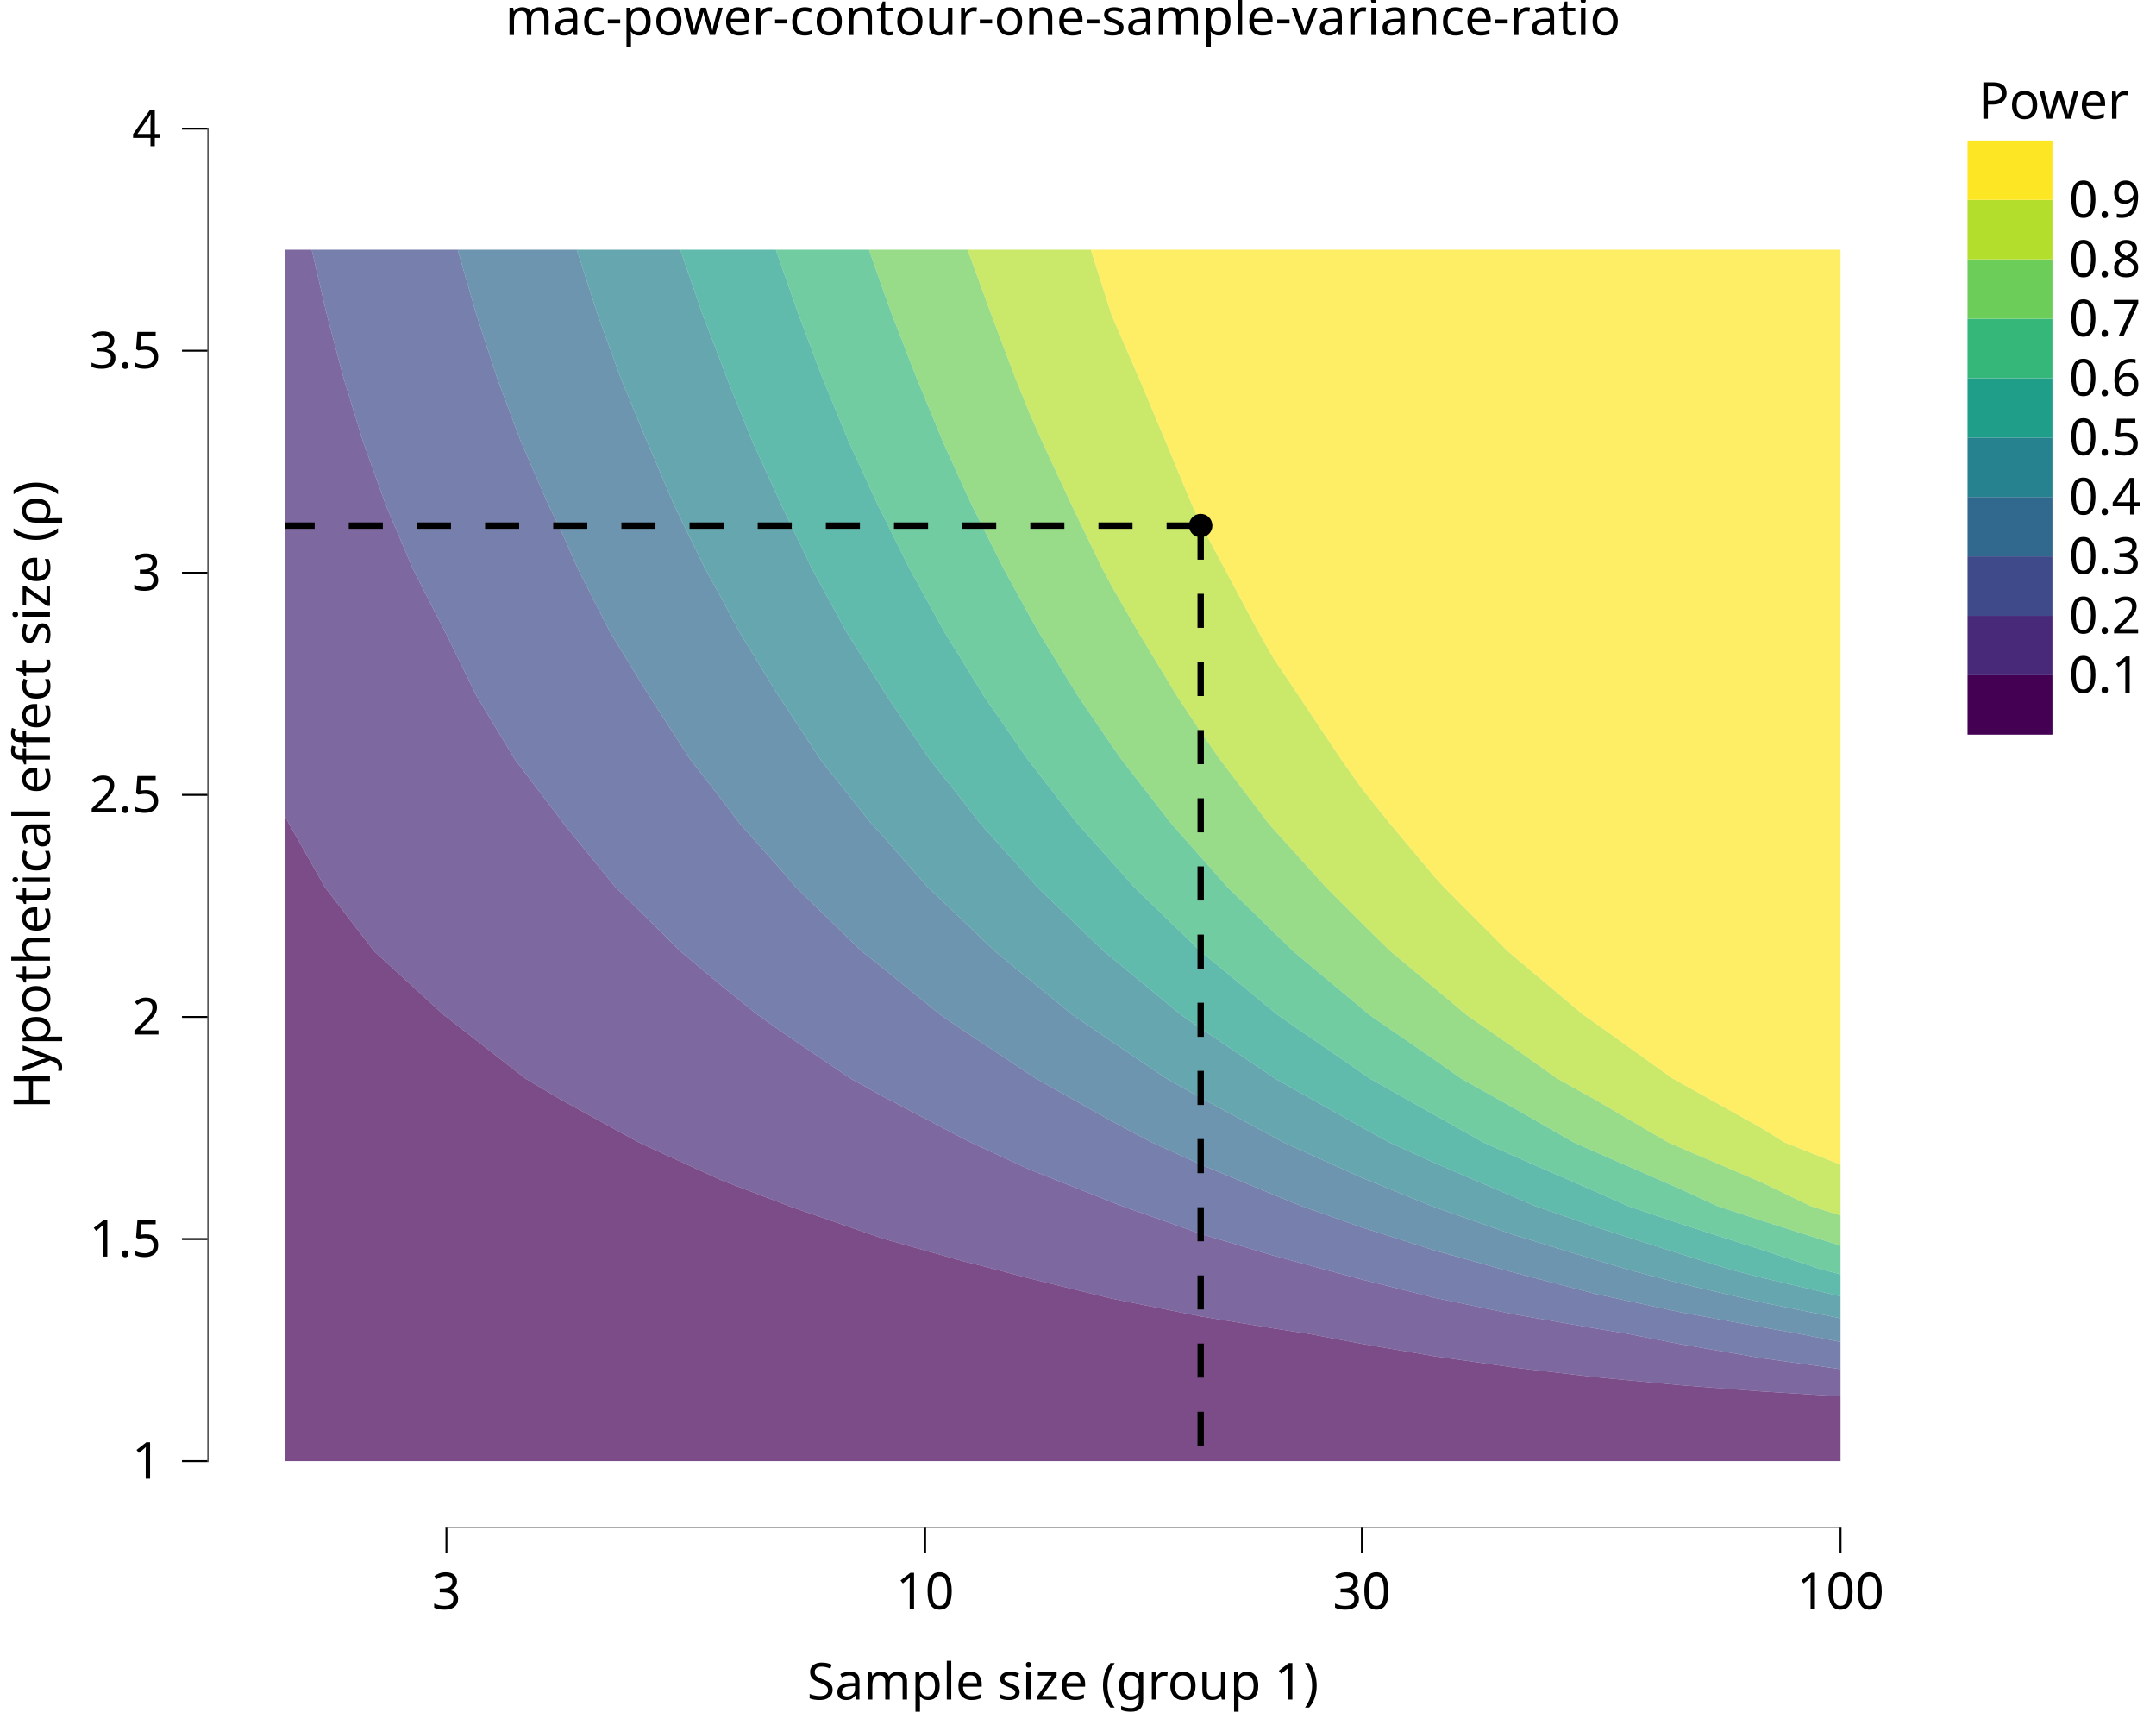
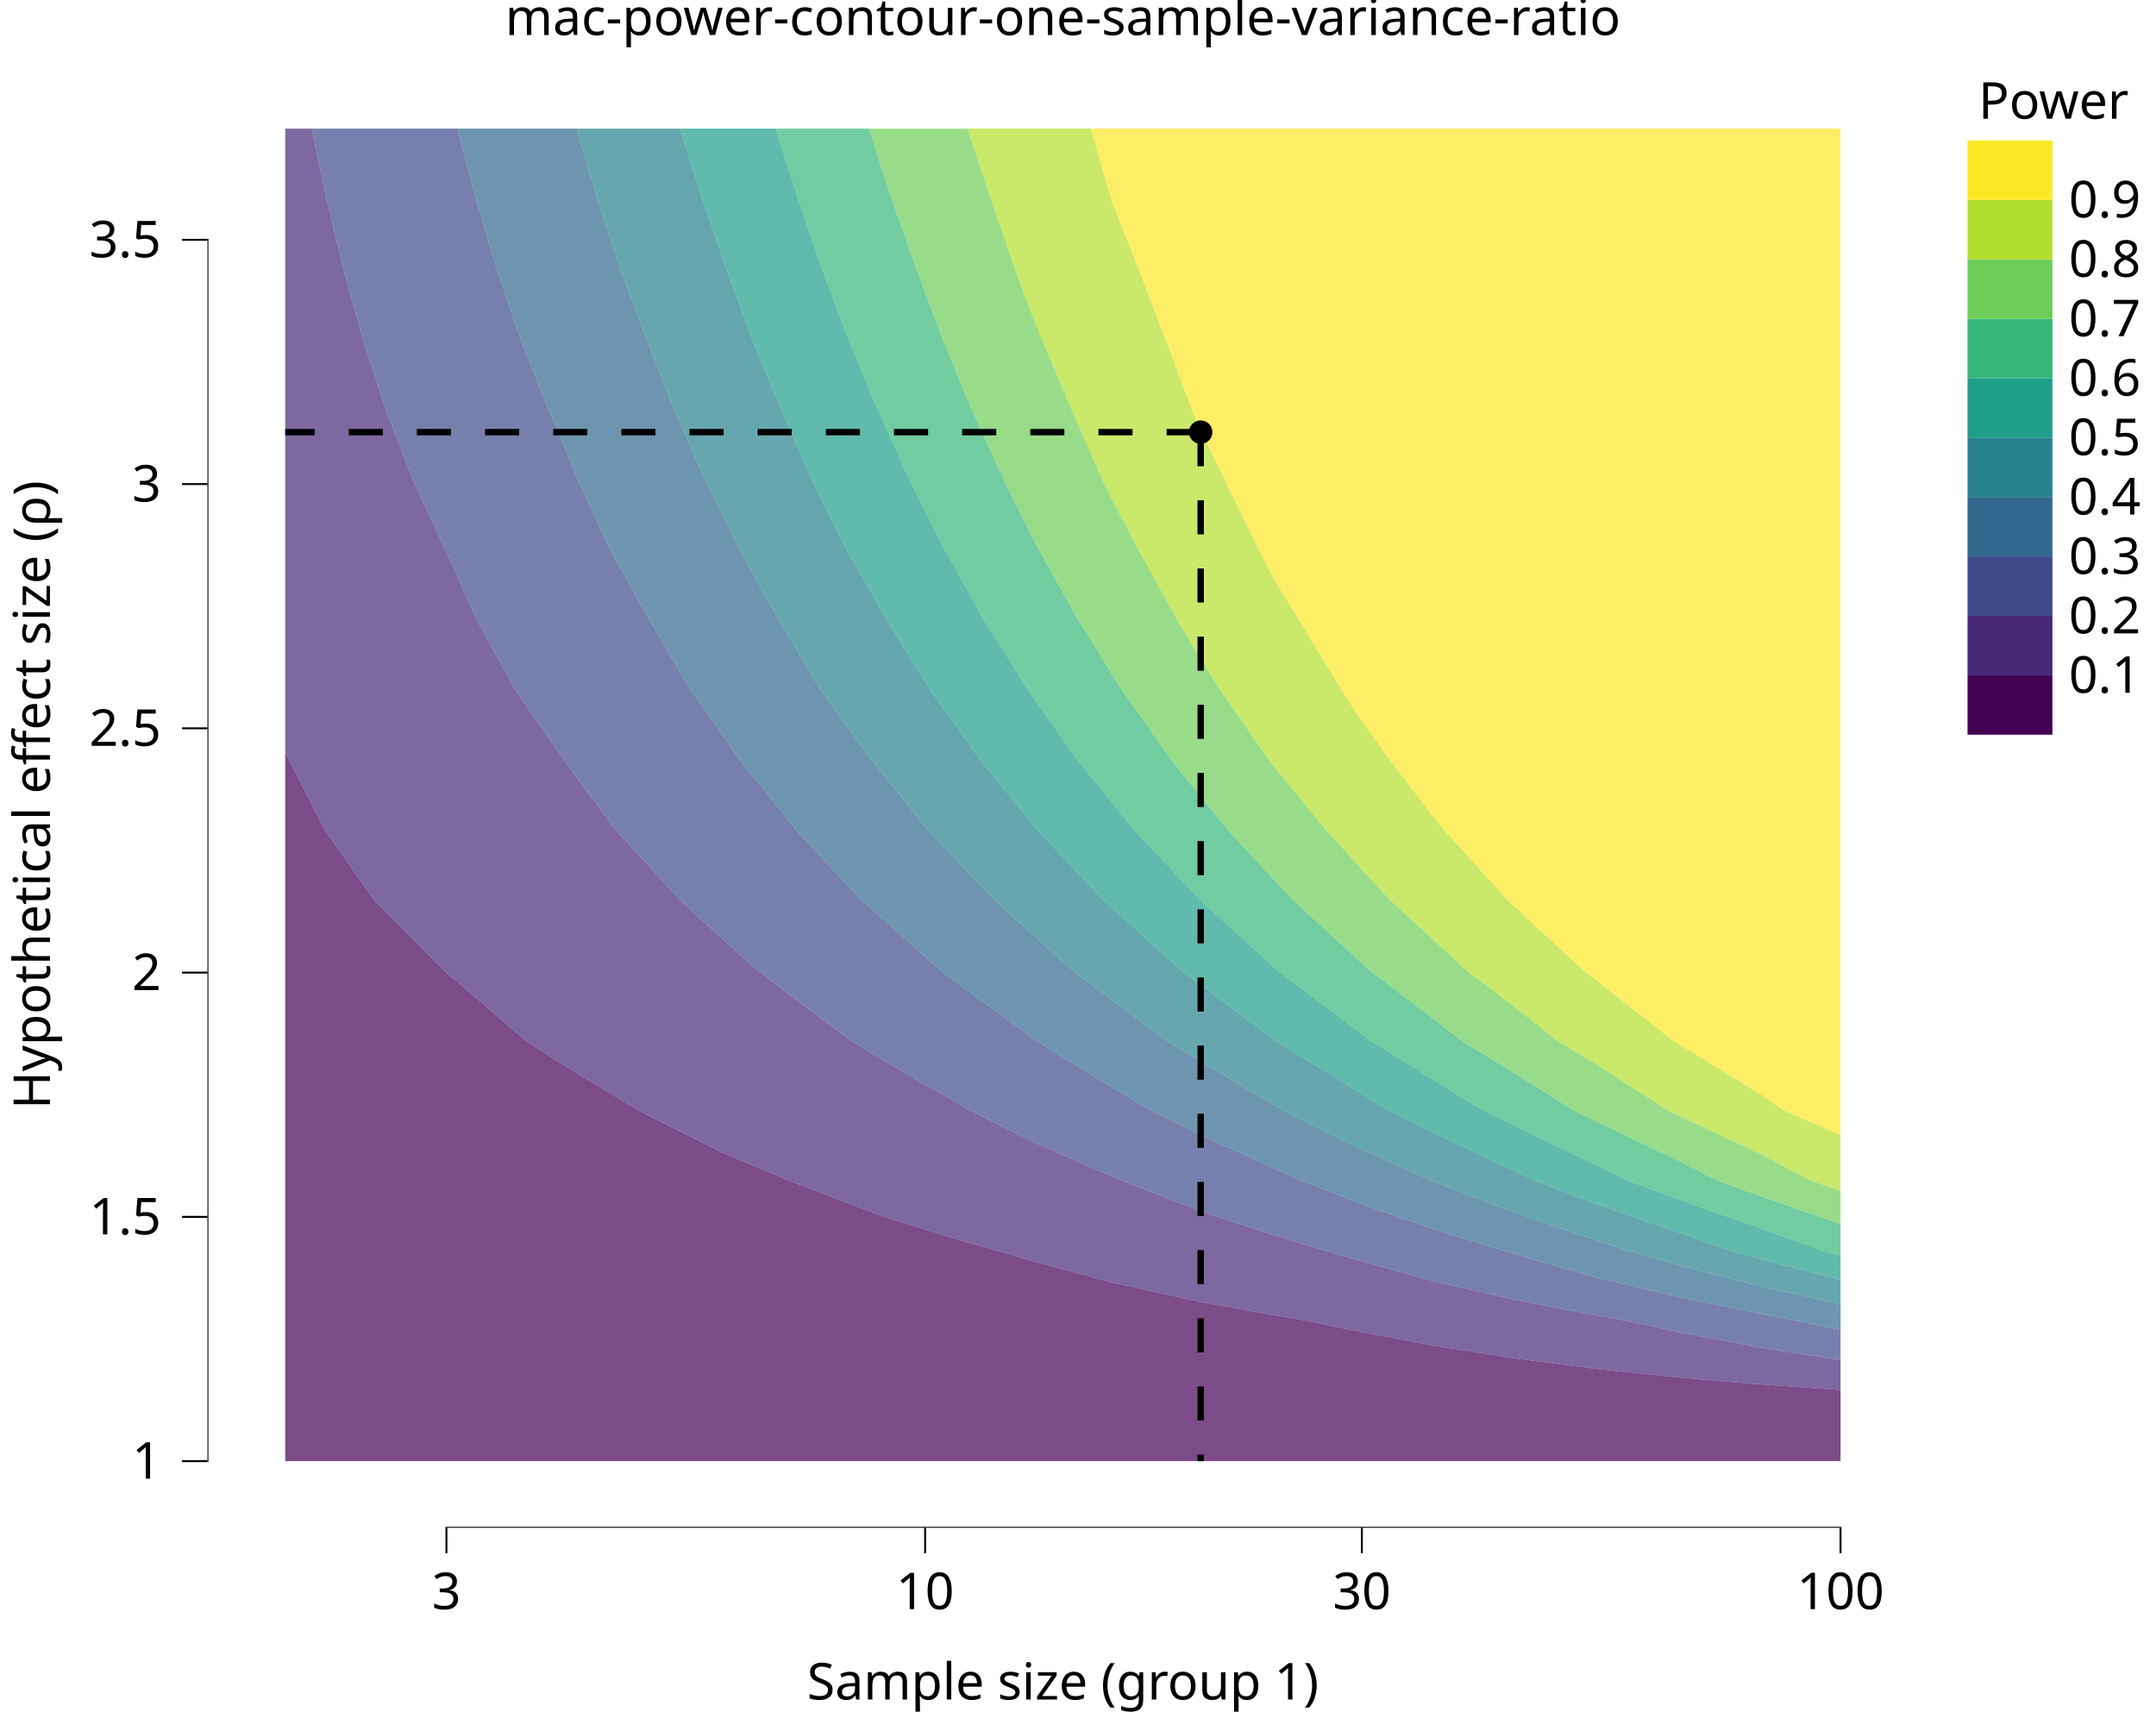
<svg xmlns="http://www.w3.org/2000/svg" class="svglite" data-engine-version="2.0" width="720.00pt" height="576.00pt" viewBox="0 0 720.00 576.00">
  <defs>
    <style type="text/css">
    .svglite line, .svglite polyline, .svglite polygon, .svglite path, .svglite rect, .svglite circle {
      fill: none;
      stroke: #000000;
      stroke-linecap: round;
      stroke-linejoin: round;
      stroke-miterlimit: 10.00;
    }
  </style>
  </defs>
  <rect width="100%" height="100%" style="stroke: none; fill: #FFFFFF;" />
  <defs>
    <clipPath id="cpMC4wMHw3MjAuMDB8MC4wMHw1NzYuMDA=">
      <rect x="0.00" y="0.00" width="720.00" height="576.00" />
    </clipPath>
  </defs>
  <g clip-path="url(#cpMC4wMHw3MjAuMDB8MC4wMHw1NzYuMDA=)">
    <rect x="-0" y="0.00" width="720.00" height="576.00" style="stroke-width: 10.67; stroke: none;" />
  </g>
  <defs>
    <clipPath id="cpNjkuMjh8NjQwLjYyfDIwLjcxfDUxMC4xNA==">
      <rect x="69.28" y="20.71" width="571.34" height="489.43" />
    </clipPath>
  </defs>
  <g clip-path="url(#cpNjkuMjh8NjQwLjYyfDIwLjcxfDUxMC4xNA==)">
    <rect x="69.28" y="20.71" width="571.34" height="489.43" style="stroke-width: 10.67; stroke: none;" />
-     <path d="M 95.25 272.48 L 95.25 274.98 L 95.25 296.28 L 95.25 317.57 L 95.25 338.86 L 95.25 360.15 L 95.25 381.44 L 95.25 402.73 L 95.25 424.02 L 95.25 445.31 L 95.25 466.60 L 95.25 487.89 L 149.09 487.89 L 187.28 487.89 L 216.91 487.89 L 241.12 487.89 L 261.58 487.89 L 294.95 487.89 L 321.59 487.89 L 343.77 487.89 L 371.34 487.89 L 400.97 487.89 L 425.17 487.89 L 454.80 487.89 L 479.01 487.89 L 505.65 487.89 L 532.84 487.89 L 561.48 487.89 L 588.30 487.89 L 614.65 487.89 L 614.65 466.60 L 614.65 466.27 L 588.30 464.62 L 561.48 462.57 L 532.84 459.86 L 505.65 456.67 L 479.01 452.87 L 454.80 448.73 L 436.58 445.31 L 425.17 443.55 L 400.97 439.57 L 371.34 433.65 L 343.77 426.89 L 333.03 424.02 L 321.59 421.12 L 294.95 413.63 L 263.44 402.73 L 261.58 402.00 L 241.12 394.20 L 216.91 383.15 L 213.25 381.44 L 187.28 367.17 L 175.45 360.15 L 149.09 339.59 L 148.13 338.86 L 124.90 317.57 L 108.51 296.28 L 96.45 274.98 Z" style="fill-rule: evenodd; fill: #440154; fill-opacity: 0.70; stroke-width: 1.07; stroke: none; stroke-linecap: butt;" />
-     <path d="M 104.10 83.37 L 95.25 83.37 L 95.25 104.66 L 95.25 125.95 L 95.25 147.24 L 95.25 168.53 L 95.25 189.82 L 95.25 211.11 L 95.25 232.40 L 95.25 253.69 L 95.25 272.48 L 96.45 274.98 L 108.51 296.28 L 124.90 317.57 L 148.13 338.86 L 149.09 339.59 L 175.45 360.15 L 187.28 367.17 L 213.25 381.44 L 216.91 383.15 L 241.12 394.20 L 261.58 402.00 L 263.44 402.73 L 294.95 413.63 L 321.59 421.12 L 333.03 424.02 L 343.77 426.89 L 371.34 433.65 L 400.97 439.57 L 425.17 443.55 L 436.58 445.31 L 454.80 448.73 L 479.01 452.87 L 505.65 456.67 L 532.84 459.86 L 561.48 462.57 L 588.30 464.62 L 614.65 466.27 L 614.65 457.18 L 588.30 453.51 L 561.48 448.90 L 543.19 445.31 L 532.84 443.60 L 505.65 438.88 L 479.01 433.33 L 454.80 427.25 L 442.73 424.02 L 425.17 419.25 L 400.97 412.00 L 374.71 402.73 L 371.34 401.41 L 343.77 390.51 L 324.12 381.44 L 321.59 380.15 L 294.95 366.17 L 284.06 360.15 L 261.58 344.90 L 253.02 338.86 L 241.12 329.27 L 227.12 317.57 L 216.91 307.40 L 205.57 296.28 L 188.18 274.98 L 187.28 273.70 L 172.02 253.69 L 159.15 232.40 L 149.09 211.82 L 148.68 211.11 L 137.82 189.82 L 128.79 168.53 L 121.17 147.24 L 114.66 125.95 L 109.03 104.66 Z" style="fill-rule: evenodd; fill: #482878; fill-opacity: 0.70; stroke-width: 1.07; stroke: none; stroke-linecap: butt;" />
-     <path d="M 152.85 83.37 L 149.09 83.37 L 104.10 83.37 L 109.03 104.66 L 114.66 125.95 L 121.17 147.24 L 128.79 168.53 L 137.82 189.82 L 148.68 211.11 L 149.09 211.82 L 159.15 232.40 L 172.02 253.69 L 187.28 273.70 L 188.18 274.98 L 205.57 296.28 L 216.91 307.40 L 227.12 317.57 L 241.12 329.27 L 253.02 338.86 L 261.58 344.90 L 284.06 360.15 L 294.95 366.17 L 321.59 380.15 L 324.12 381.44 L 343.77 390.51 L 371.34 401.41 L 374.71 402.73 L 400.97 412.00 L 425.17 419.25 L 442.73 424.02 L 454.80 427.25 L 479.01 433.33 L 505.65 438.88 L 532.84 443.60 L 543.19 445.31 L 561.48 448.90 L 588.30 453.51 L 614.65 457.18 L 614.65 448.09 L 600.46 445.31 L 588.30 443.15 L 561.48 438.23 L 532.84 432.06 L 505.65 424.94 L 502.25 424.02 L 479.01 417.51 L 454.80 409.85 L 434.67 402.73 L 425.17 398.89 L 400.97 388.82 L 384.59 381.44 L 371.34 374.41 L 345.97 360.15 L 343.77 358.68 L 321.59 344.01 L 314.04 338.86 L 294.95 323.34 L 287.70 317.57 L 265.80 296.28 L 261.58 291.34 L 247.05 274.98 L 241.12 267.18 L 230.60 253.69 L 216.91 232.57 L 216.80 232.40 L 203.75 211.11 L 192.93 189.82 L 187.28 177.01 L 183.12 168.53 L 173.87 147.24 L 165.91 125.95 L 158.97 104.66 Z" style="fill-rule: evenodd; fill: #3E4A89; fill-opacity: 0.70; stroke-width: 1.07; stroke: none; stroke-linecap: butt;" />
-     <path d="M 152.85 83.37 L 158.97 104.66 L 165.91 125.95 L 173.87 147.24 L 183.12 168.53 L 187.28 177.01 L 192.93 189.82 L 203.75 211.11 L 216.80 232.40 L 216.91 232.57 L 230.60 253.69 L 241.12 267.18 L 247.05 274.98 L 261.58 291.34 L 265.80 296.28 L 287.70 317.57 L 294.95 323.34 L 314.04 338.86 L 321.59 344.01 L 343.77 358.68 L 345.97 360.15 L 371.34 374.41 L 384.59 381.44 L 400.97 388.82 L 425.17 398.89 L 434.67 402.73 L 454.80 409.85 L 479.01 417.51 L 502.25 424.02 L 505.65 424.94 L 532.84 432.06 L 561.48 438.23 L 588.30 443.15 L 600.46 445.31 L 614.65 448.09 L 614.65 445.31 L 614.65 440.20 L 588.30 434.88 L 561.48 428.63 L 543.93 424.02 L 532.84 420.69 L 505.65 412.39 L 479.01 403.05 L 478.12 402.73 L 454.80 393.25 L 428.59 381.44 L 425.17 379.58 L 400.97 366.54 L 389.55 360.15 L 371.34 347.84 L 358.16 338.86 L 343.77 327.09 L 332.17 317.57 L 321.59 307.40 L 309.87 296.28 L 294.95 279.30 L 290.95 274.98 L 274.04 253.69 L 261.58 234.69 L 260.00 232.40 L 246.98 211.11 L 241.12 200.09 L 235.43 189.82 L 225.06 168.53 L 216.91 149.32 L 215.97 147.24 L 207.18 125.95 L 199.47 104.66 L 192.61 83.37 L 187.28 83.37 Z" style="fill-rule: evenodd; fill: #31688E; fill-opacity: 0.70; stroke-width: 1.07; stroke: none; stroke-linecap: butt;" />
-     <path d="M 234.52 104.66 L 227.19 83.37 L 216.91 83.37 L 192.61 83.37 L 199.47 104.66 L 207.18 125.95 L 215.97 147.24 L 216.91 149.32 L 225.06 168.53 L 235.43 189.82 L 241.12 200.09 L 246.98 211.11 L 260.00 232.40 L 261.58 234.69 L 274.04 253.69 L 290.95 274.98 L 294.95 279.30 L 309.87 296.28 L 321.59 307.40 L 332.17 317.57 L 343.77 327.09 L 358.16 338.86 L 371.34 347.84 L 389.55 360.15 L 400.97 366.54 L 425.17 379.58 L 428.59 381.44 L 454.80 393.25 L 478.12 402.73 L 479.01 403.05 L 505.65 412.39 L 532.84 420.69 L 543.93 424.02 L 561.48 428.63 L 588.30 434.88 L 614.65 440.20 L 614.65 432.85 L 588.30 426.61 L 578.22 424.02 L 561.48 418.79 L 532.84 409.70 L 512.74 402.73 L 505.65 399.68 L 479.01 388.28 L 463.92 381.44 L 454.80 376.43 L 425.81 360.15 L 425.17 359.71 L 400.97 343.34 L 394.39 338.86 L 371.34 319.84 L 368.54 317.57 L 346.47 296.28 L 343.77 293.22 L 327.36 274.98 L 321.59 267.54 L 310.58 253.69 L 296.14 232.40 L 294.95 230.43 L 282.72 211.11 L 271.12 189.82 L 261.58 169.94 L 260.88 168.53 L 251.20 147.24 L 242.61 125.95 L 241.12 121.92 Z" style="fill-rule: evenodd; fill: #26828E; fill-opacity: 0.70; stroke-width: 1.07; stroke: none; stroke-linecap: butt;" />
-     <path d="M 261.58 90.46 L 259.08 83.37 L 241.12 83.37 L 227.19 83.37 L 234.52 104.66 L 241.12 121.92 L 242.61 125.95 L 251.20 147.24 L 260.88 168.53 L 261.58 169.94 L 271.12 189.82 L 282.72 211.11 L 294.95 230.43 L 296.14 232.40 L 310.58 253.69 L 321.59 267.54 L 327.36 274.98 L 343.77 293.22 L 346.47 296.28 L 368.54 317.57 L 371.34 319.84 L 394.39 338.86 L 400.97 343.34 L 425.17 359.71 L 425.81 360.15 L 454.80 376.43 L 463.92 381.44 L 479.01 388.28 L 505.65 399.68 L 512.74 402.73 L 532.84 409.70 L 561.48 418.79 L 578.22 424.02 L 588.30 426.61 L 614.65 432.85 L 614.65 425.50 L 608.69 424.02 L 588.30 417.32 L 561.48 408.73 L 543.72 402.73 L 532.84 397.89 L 505.65 386.04 L 495.37 381.44 L 479.01 372.26 L 457.52 360.15 L 454.80 358.26 L 426.64 338.86 L 425.17 337.64 L 400.97 317.66 L 400.86 317.57 L 378.82 296.28 L 371.34 287.84 L 359.79 274.98 L 343.77 254.29 L 343.30 253.69 L 328.57 232.40 L 321.59 221.00 L 315.45 211.11 L 303.71 189.82 L 294.95 172.15 L 293.11 168.53 L 283.34 147.24 L 274.57 125.95 L 266.55 104.66 Z" style="fill-rule: evenodd; fill: #1F9E89; fill-opacity: 0.70; stroke-width: 1.07; stroke: none; stroke-linecap: butt;" />
-     <path d="M 294.95 96.93 L 290.21 83.37 L 261.58 83.37 L 259.08 83.37 L 261.58 90.46 L 266.55 104.66 L 274.57 125.95 L 283.34 147.24 L 293.11 168.53 L 294.95 172.15 L 303.71 189.82 L 315.45 211.11 L 321.59 221.00 L 328.57 232.40 L 343.30 253.69 L 343.77 254.29 L 359.79 274.98 L 371.34 287.84 L 378.82 296.28 L 400.86 317.57 L 400.97 317.66 L 425.17 337.64 L 426.64 338.86 L 454.80 358.26 L 457.52 360.15 L 479.01 372.26 L 495.37 381.44 L 505.65 386.04 L 532.84 397.89 L 543.72 402.73 L 561.48 408.73 L 588.30 417.32 L 608.69 424.02 L 614.65 425.50 L 614.65 424.02 L 614.65 415.94 L 588.30 407.56 L 573.51 402.73 L 561.48 397.16 L 532.84 384.66 L 525.54 381.44 L 505.65 370.03 L 488.00 360.15 L 479.01 353.82 L 457.31 338.86 L 454.80 336.75 L 431.83 317.57 L 425.17 311.10 L 410.00 296.28 L 400.97 286.11 L 391.13 274.98 L 374.60 253.69 L 371.34 249.03 L 359.99 232.40 L 346.89 211.11 L 343.77 205.56 L 335.13 189.82 L 324.47 168.53 L 321.59 162.31 L 314.79 147.24 L 305.99 125.95 L 297.75 104.66 Z" style="fill-rule: evenodd; fill: #35B779; fill-opacity: 0.70; stroke-width: 1.07; stroke: none; stroke-linecap: butt;" />
-     <path d="M 323.12 83.37 L 321.59 83.37 L 294.95 83.37 L 290.21 83.37 L 294.95 96.93 L 297.75 104.66 L 305.99 125.95 L 314.79 147.24 L 321.59 162.31 L 324.47 168.53 L 335.13 189.82 L 343.77 205.56 L 346.89 211.11 L 359.99 232.40 L 371.34 249.03 L 374.60 253.69 L 391.13 274.98 L 400.97 286.11 L 410.00 296.28 L 425.17 311.10 L 431.83 317.57 L 454.80 336.75 L 457.31 338.86 L 479.01 353.82 L 488.00 360.15 L 505.65 370.03 L 525.54 381.44 L 532.84 384.66 L 561.48 397.16 L 573.51 402.73 L 588.30 407.56 L 614.65 415.94 L 614.65 405.83 L 604.70 402.73 L 588.30 394.79 L 561.48 383.35 L 557.06 381.44 L 532.84 367.25 L 520.05 360.15 L 505.65 349.90 L 489.71 338.86 L 479.01 329.86 L 464.29 317.57 L 454.80 308.26 L 442.84 296.28 L 425.17 276.69 L 423.68 274.98 L 407.52 253.69 L 400.97 244.35 L 393.06 232.40 L 380.18 211.11 L 371.34 195.85 L 368.13 189.82 L 357.83 168.53 L 347.93 147.24 L 343.77 137.83 L 338.97 125.95 L 330.91 104.66 Z" style="fill-rule: evenodd; fill: #6DCD59; fill-opacity: 0.70; stroke-width: 1.07; stroke: none; stroke-linecap: butt;" />
-     <path d="M 323.12 83.37 L 330.91 104.66 L 338.97 125.95 L 343.77 137.83 L 347.93 147.24 L 357.83 168.53 L 368.13 189.82 L 371.34 195.85 L 380.18 211.11 L 393.06 232.40 L 400.97 244.35 L 407.52 253.69 L 423.68 274.98 L 425.17 276.69 L 442.84 296.28 L 454.80 308.26 L 464.29 317.57 L 479.01 329.86 L 489.71 338.86 L 505.65 349.90 L 520.05 360.15 L 532.84 367.25 L 557.06 381.44 L 561.48 383.35 L 588.30 394.79 L 604.70 402.73 L 614.65 405.83 L 614.65 402.73 L 614.65 388.89 L 595.89 381.44 L 588.30 376.69 L 561.48 361.73 L 558.60 360.15 L 532.84 341.70 L 528.75 338.86 L 505.65 319.42 L 503.46 317.57 L 482.27 296.28 L 479.01 292.71 L 464.13 274.98 L 454.80 263.31 L 447.95 253.69 L 433.74 232.40 L 425.17 219.62 L 420.32 211.11 L 408.92 189.82 L 400.97 175.01 L 398.05 168.53 L 389.19 147.24 L 380.23 125.95 L 371.34 105.51 L 371.04 104.66 L 364.27 83.37 L 343.77 83.37 Z" style="fill-rule: evenodd; fill: #B4DE2C; fill-opacity: 0.70; stroke-width: 1.07; stroke: none; stroke-linecap: butt;" />
-     <path d="M 614.65 83.37 L 588.30 83.37 L 561.48 83.37 L 532.84 83.37 L 505.65 83.37 L 479.01 83.37 L 454.80 83.37 L 425.17 83.37 L 400.97 83.37 L 371.34 83.37 L 364.27 83.37 L 371.04 104.66 L 371.34 105.51 L 380.23 125.95 L 389.19 147.24 L 398.05 168.53 L 400.97 175.01 L 408.92 189.82 L 420.32 211.11 L 425.17 219.62 L 433.74 232.40 L 447.95 253.69 L 454.80 263.31 L 464.13 274.98 L 479.01 292.71 L 482.27 296.28 L 503.46 317.57 L 505.65 319.42 L 528.75 338.86 L 532.84 341.70 L 558.60 360.15 L 561.48 361.73 L 588.30 376.69 L 595.89 381.44 L 614.65 388.89 L 614.65 381.44 L 614.65 360.15 L 614.65 338.86 L 614.65 317.57 L 614.65 296.28 L 614.65 274.98 L 614.65 253.69 L 614.65 232.40 L 614.65 211.11 L 614.65 189.82 L 614.65 168.53 L 614.65 147.24 L 614.65 125.95 L 614.65 104.66 Z" style="fill-rule: evenodd; fill: #FDE725; fill-opacity: 0.70; stroke-width: 1.07; stroke: none; stroke-linecap: butt;" />
-     <line x1="400.97" y1="175.51" x2="400.97" y2="487.89" style="stroke-width: 2.13; stroke-dasharray: 11.38,11.38; stroke-linecap: butt;" />
-     <line x1="400.97" y1="175.51" x2="95.25" y2="175.51" style="stroke-width: 2.13; stroke-dasharray: 11.38,11.38; stroke-linecap: butt;" />
-     <circle cx="400.97" cy="175.51" r="3.56" style="stroke-width: 0.71; fill: #000000;" />
+     <path d="M 95.25 250.96 L 95.25 253.72 L 95.25 277.13 L 95.25 300.55 L 95.25 323.97 L 95.25 347.39 L 95.25 370.80 L 95.25 394.22 L 95.25 417.64 L 95.25 441.06 L 95.25 464.48 L 95.25 487.89 L 149.09 487.89 L 187.28 487.89 L 216.91 487.89 L 241.12 487.89 L 261.58 487.89 L 294.95 487.89 L 321.59 487.89 L 343.77 487.89 L 371.34 487.89 L 400.97 487.89 L 425.17 487.89 L 454.80 487.89 L 479.01 487.89 L 505.65 487.89 L 532.84 487.89 L 561.48 487.89 L 588.30 487.89 L 614.65 487.89 L 614.65 464.48 L 614.65 464.11 L 588.30 462.29 L 561.48 460.04 L 532.84 457.06 L 505.65 453.55 L 479.01 449.37 L 454.80 444.82 L 436.58 441.06 L 425.17 439.12 L 400.97 434.75 L 371.34 428.23 L 343.77 420.80 L 333.03 417.64 L 321.59 414.45 L 294.95 406.22 L 263.44 394.22 L 261.58 393.42 L 241.12 384.85 L 216.91 372.69 L 213.25 370.80 L 187.28 355.11 L 175.45 347.39 L 149.09 324.77 L 148.13 323.97 L 124.90 300.55 L 108.51 277.13 L 96.45 253.72 Z" style="fill-rule: evenodd; fill: #440154; fill-opacity: 0.70; stroke-width: 1.07; stroke: none; stroke-linecap: butt;" />
+     <path d="M 104.10 42.95 L 95.25 42.95 L 95.25 66.37 L 95.25 89.79 L 95.25 113.21 L 95.25 136.63 L 95.25 160.04 L 95.25 183.46 L 95.25 206.88 L 95.25 230.30 L 95.25 250.96 L 96.45 253.72 L 108.51 277.13 L 124.90 300.55 L 148.13 323.97 L 149.09 324.77 L 175.45 347.39 L 187.28 355.11 L 213.25 370.80 L 216.91 372.69 L 241.12 384.85 L 261.58 393.42 L 263.44 394.22 L 294.95 406.22 L 321.59 414.45 L 333.03 417.64 L 343.77 420.80 L 371.34 428.23 L 400.97 434.75 L 425.17 439.12 L 436.58 441.06 L 454.80 444.82 L 479.01 449.37 L 505.65 453.55 L 532.84 457.06 L 561.48 460.04 L 588.30 462.29 L 614.65 464.11 L 614.65 454.11 L 588.30 450.08 L 561.48 445.00 L 543.19 441.06 L 532.84 439.17 L 505.65 433.99 L 479.01 427.88 L 454.80 421.19 L 442.73 417.64 L 425.17 412.39 L 400.97 404.42 L 374.71 394.22 L 371.34 392.77 L 343.77 380.78 L 324.12 370.80 L 321.59 369.39 L 294.95 354.01 L 284.06 347.39 L 261.58 330.62 L 253.02 323.97 L 241.12 313.43 L 227.12 300.55 L 216.91 289.37 L 205.57 277.13 L 188.18 253.72 L 187.28 252.30 L 172.02 230.30 L 159.15 206.88 L 149.09 184.25 L 148.68 183.46 L 137.82 160.04 L 128.79 136.63 L 121.17 113.21 L 114.66 89.79 L 109.03 66.37 Z" style="fill-rule: evenodd; fill: #482878; fill-opacity: 0.70; stroke-width: 1.07; stroke: none; stroke-linecap: butt;" />
+     <path d="M 152.85 42.95 L 149.09 42.95 L 104.10 42.95 L 109.03 66.37 L 114.66 89.79 L 121.17 113.21 L 128.79 136.63 L 137.82 160.04 L 148.68 183.46 L 149.09 184.25 L 159.15 206.88 L 172.02 230.30 L 187.28 252.30 L 188.18 253.72 L 205.57 277.13 L 216.91 289.37 L 227.12 300.55 L 241.12 313.43 L 253.02 323.97 L 261.58 330.62 L 284.06 347.39 L 294.95 354.01 L 321.59 369.39 L 324.12 370.80 L 343.77 380.78 L 371.34 392.77 L 374.71 394.22 L 400.97 404.42 L 425.17 412.39 L 442.73 417.64 L 454.80 421.19 L 479.01 427.88 L 505.65 433.99 L 532.84 439.17 L 543.19 441.06 L 561.48 445.00 L 588.30 450.08 L 614.65 454.11 L 614.65 444.11 L 600.46 441.06 L 588.30 438.68 L 561.48 433.27 L 532.84 426.48 L 505.65 418.65 L 502.25 417.64 L 479.01 410.47 L 454.80 402.05 L 434.67 394.22 L 425.17 390.00 L 400.97 378.93 L 384.59 370.80 L 371.34 363.07 L 345.97 347.39 L 343.77 345.77 L 321.59 329.64 L 314.04 323.97 L 294.95 306.90 L 287.70 300.55 L 265.80 277.13 L 261.58 271.70 L 247.05 253.72 L 241.12 245.14 L 230.60 230.30 L 216.91 207.06 L 216.80 206.88 L 203.75 183.46 L 192.93 160.04 L 187.28 145.96 L 183.12 136.63 L 173.87 113.21 L 165.91 89.79 L 158.97 66.37 Z" style="fill-rule: evenodd; fill: #3E4A89; fill-opacity: 0.70; stroke-width: 1.07; stroke: none; stroke-linecap: butt;" />
+     <path d="M 152.85 42.95 L 158.97 66.37 L 165.91 89.79 L 173.87 113.21 L 183.12 136.63 L 187.28 145.96 L 192.93 160.04 L 203.75 183.46 L 216.80 206.88 L 216.91 207.06 L 230.60 230.30 L 241.12 245.14 L 247.05 253.72 L 261.58 271.70 L 265.80 277.13 L 287.70 300.55 L 294.95 306.90 L 314.04 323.97 L 321.59 329.64 L 343.77 345.77 L 345.97 347.39 L 371.34 363.07 L 384.59 370.80 L 400.97 378.93 L 425.17 390.00 L 434.67 394.22 L 454.80 402.05 L 479.01 410.47 L 502.25 417.64 L 505.65 418.65 L 532.84 426.48 L 561.48 433.27 L 588.30 438.68 L 600.46 441.06 L 614.65 444.11 L 614.65 441.06 L 614.65 435.44 L 588.30 429.58 L 561.48 422.70 L 543.93 417.64 L 532.84 413.98 L 505.65 404.85 L 479.01 394.57 L 478.12 394.22 L 454.80 383.80 L 428.59 370.80 L 425.17 368.76 L 400.97 354.42 L 389.55 347.39 L 371.34 333.85 L 358.16 323.97 L 343.77 311.02 L 332.17 300.55 L 321.59 289.37 L 309.87 277.13 L 294.95 258.47 L 290.95 253.72 L 274.04 230.30 L 261.58 209.40 L 260.00 206.88 L 246.98 183.46 L 241.12 171.33 L 235.43 160.04 L 225.06 136.63 L 216.91 115.50 L 215.97 113.21 L 207.18 89.79 L 199.47 66.37 L 192.61 42.95 L 187.28 42.95 Z" style="fill-rule: evenodd; fill: #31688E; fill-opacity: 0.70; stroke-width: 1.07; stroke: none; stroke-linecap: butt;" />
+     <path d="M 234.52 66.37 L 227.19 42.95 L 216.91 42.95 L 192.61 42.95 L 199.47 66.37 L 207.18 89.79 L 215.97 113.21 L 216.91 115.50 L 225.06 136.63 L 235.43 160.04 L 241.12 171.33 L 246.98 183.46 L 260.00 206.88 L 261.58 209.40 L 274.04 230.30 L 290.95 253.72 L 294.95 258.47 L 309.87 277.13 L 321.59 289.37 L 332.17 300.55 L 343.77 311.02 L 358.16 323.97 L 371.34 333.85 L 389.55 347.39 L 400.97 354.42 L 425.17 368.76 L 428.59 370.80 L 454.80 383.80 L 478.12 394.22 L 479.01 394.57 L 505.65 404.85 L 532.84 413.98 L 543.93 417.64 L 561.48 422.70 L 588.30 429.58 L 614.65 435.44 L 614.65 427.35 L 588.30 420.49 L 578.22 417.64 L 561.48 411.88 L 532.84 401.89 L 512.74 394.22 L 505.65 390.87 L 479.01 378.33 L 463.92 370.80 L 454.80 365.29 L 425.81 347.39 L 425.17 346.90 L 400.97 328.90 L 394.39 323.97 L 371.34 303.05 L 368.54 300.55 L 346.47 277.13 L 343.77 273.77 L 327.36 253.72 L 321.59 245.53 L 310.58 230.30 L 296.14 206.88 L 294.95 204.71 L 282.72 183.46 L 271.12 160.04 L 261.58 138.18 L 260.88 136.63 L 251.20 113.21 L 242.61 89.79 L 241.12 85.37 Z" style="fill-rule: evenodd; fill: #26828E; fill-opacity: 0.70; stroke-width: 1.07; stroke: none; stroke-linecap: butt;" />
+     <path d="M 261.58 50.76 L 259.08 42.95 L 241.12 42.95 L 227.19 42.95 L 234.52 66.37 L 241.12 85.37 L 242.61 89.79 L 251.20 113.21 L 260.88 136.63 L 261.58 138.18 L 271.12 160.04 L 282.72 183.46 L 294.95 204.71 L 296.14 206.88 L 310.58 230.30 L 321.59 245.53 L 327.36 253.72 L 343.77 273.77 L 346.47 277.13 L 368.54 300.55 L 371.34 303.05 L 394.39 323.97 L 400.97 328.90 L 425.17 346.90 L 425.81 347.39 L 454.80 365.29 L 463.92 370.80 L 479.01 378.33 L 505.65 390.87 L 512.74 394.22 L 532.84 401.89 L 561.48 411.88 L 578.22 417.64 L 588.30 420.49 L 614.65 427.35 L 614.65 419.26 L 608.69 417.64 L 588.30 410.27 L 561.48 400.82 L 543.72 394.22 L 532.84 388.90 L 505.65 375.87 L 495.37 370.80 L 479.01 360.70 L 457.52 347.39 L 454.80 345.31 L 426.64 323.97 L 425.17 322.63 L 400.97 300.65 L 400.86 300.55 L 378.82 277.13 L 371.34 267.85 L 359.79 253.72 L 343.77 230.96 L 343.30 230.30 L 328.57 206.88 L 321.59 194.34 L 315.45 183.46 L 303.71 160.04 L 294.95 140.61 L 293.11 136.63 L 283.34 113.21 L 274.57 89.79 L 266.55 66.37 Z" style="fill-rule: evenodd; fill: #1F9E89; fill-opacity: 0.70; stroke-width: 1.07; stroke: none; stroke-linecap: butt;" />
+     <path d="M 294.95 57.87 L 290.21 42.95 L 261.58 42.95 L 259.08 42.95 L 261.58 50.76 L 266.55 66.37 L 274.57 89.79 L 283.34 113.21 L 293.11 136.63 L 294.95 140.61 L 303.71 160.04 L 315.45 183.46 L 321.59 194.34 L 328.57 206.88 L 343.30 230.30 L 343.77 230.96 L 359.79 253.72 L 371.34 267.85 L 378.82 277.13 L 400.86 300.55 L 400.97 300.65 L 425.17 322.63 L 426.64 323.97 L 454.80 345.31 L 457.52 347.39 L 479.01 360.70 L 495.37 370.80 L 505.65 375.87 L 532.84 388.90 L 543.72 394.22 L 561.48 400.82 L 588.30 410.27 L 608.69 417.64 L 614.65 419.26 L 614.65 417.64 L 614.65 408.75 L 588.30 399.54 L 573.51 394.22 L 561.48 388.10 L 532.84 374.34 L 525.54 370.80 L 505.65 358.25 L 488.00 347.39 L 479.01 340.43 L 457.31 323.97 L 454.80 321.65 L 431.83 300.55 L 425.17 293.44 L 410.00 277.13 L 400.97 265.95 L 391.13 253.72 L 374.60 230.30 L 371.34 225.17 L 359.99 206.88 L 346.89 183.46 L 343.77 177.36 L 335.13 160.04 L 324.47 136.63 L 321.59 129.78 L 314.79 113.21 L 305.99 89.79 L 297.75 66.37 Z" style="fill-rule: evenodd; fill: #35B779; fill-opacity: 0.70; stroke-width: 1.07; stroke: none; stroke-linecap: butt;" />
+     <path d="M 323.12 42.95 L 321.59 42.95 L 294.95 42.95 L 290.21 42.95 L 294.95 57.87 L 297.75 66.37 L 305.99 89.79 L 314.79 113.21 L 321.59 129.78 L 324.47 136.63 L 335.13 160.04 L 343.77 177.36 L 346.89 183.46 L 359.99 206.88 L 371.34 225.17 L 374.60 230.30 L 391.13 253.72 L 400.97 265.95 L 410.00 277.13 L 425.17 293.44 L 431.83 300.55 L 454.80 321.65 L 457.31 323.97 L 479.01 340.43 L 488.00 347.39 L 505.65 358.25 L 525.54 370.80 L 532.84 374.34 L 561.48 388.10 L 573.51 394.22 L 588.30 399.54 L 614.65 408.75 L 614.65 397.63 L 604.70 394.22 L 588.30 385.49 L 561.48 372.91 L 557.06 370.80 L 532.84 355.20 L 520.05 347.39 L 505.65 336.11 L 489.71 323.97 L 479.01 314.07 L 464.29 300.55 L 454.80 290.31 L 442.84 277.13 L 425.17 255.59 L 423.68 253.72 L 407.52 230.30 L 400.97 220.02 L 393.06 206.88 L 380.18 183.46 L 371.34 166.67 L 368.13 160.04 L 357.83 136.63 L 347.93 113.21 L 343.77 102.86 L 338.97 89.79 L 330.91 66.37 Z" style="fill-rule: evenodd; fill: #6DCD59; fill-opacity: 0.70; stroke-width: 1.07; stroke: none; stroke-linecap: butt;" />
+     <path d="M 323.12 42.95 L 330.91 66.37 L 338.97 89.79 L 343.77 102.86 L 347.93 113.21 L 357.83 136.63 L 368.13 160.04 L 371.34 166.67 L 380.18 183.46 L 393.06 206.88 L 400.97 220.02 L 407.52 230.30 L 423.68 253.72 L 425.17 255.59 L 442.84 277.13 L 454.80 290.31 L 464.29 300.55 L 479.01 314.07 L 489.71 323.97 L 505.65 336.11 L 520.05 347.39 L 532.84 355.20 L 557.06 370.80 L 561.48 372.91 L 588.30 385.49 L 604.70 394.22 L 614.65 397.63 L 614.65 394.22 L 614.65 379.00 L 595.89 370.80 L 588.30 365.58 L 561.48 349.13 L 558.60 347.39 L 532.84 327.10 L 528.75 323.97 L 505.65 302.60 L 503.46 300.55 L 482.27 277.13 L 479.01 273.21 L 464.13 253.72 L 454.80 240.87 L 447.95 230.30 L 433.74 206.88 L 425.17 192.82 L 420.32 183.46 L 408.92 160.04 L 400.97 143.75 L 398.05 136.63 L 389.19 113.21 L 380.23 89.79 L 371.34 67.31 L 371.04 66.37 L 364.27 42.95 L 343.77 42.95 Z" style="fill-rule: evenodd; fill: #B4DE2C; fill-opacity: 0.70; stroke-width: 1.07; stroke: none; stroke-linecap: butt;" />
+     <path d="M 614.65 42.95 L 588.30 42.95 L 561.48 42.95 L 532.84 42.95 L 505.65 42.95 L 479.01 42.95 L 454.80 42.95 L 425.17 42.95 L 400.97 42.95 L 371.34 42.95 L 364.27 42.95 L 371.04 66.37 L 371.34 67.31 L 380.23 89.79 L 389.19 113.21 L 398.05 136.63 L 400.97 143.75 L 408.92 160.04 L 420.32 183.46 L 425.17 192.82 L 433.74 206.88 L 447.95 230.30 L 454.80 240.87 L 464.13 253.72 L 479.01 273.21 L 482.27 277.13 L 503.46 300.55 L 505.65 302.60 L 528.75 323.97 L 532.84 327.10 L 558.60 347.39 L 561.48 349.13 L 588.30 365.58 L 595.89 370.80 L 614.65 379.00 L 614.65 370.80 L 614.65 347.39 L 614.65 323.97 L 614.65 300.55 L 614.65 277.13 L 614.65 253.72 L 614.65 230.30 L 614.65 206.88 L 614.65 183.46 L 614.65 160.04 L 614.65 136.63 L 614.65 113.21 L 614.65 89.79 L 614.65 66.37 Z" style="fill-rule: evenodd; fill: #FDE725; fill-opacity: 0.70; stroke-width: 1.07; stroke: none; stroke-linecap: butt;" />
+     <line x1="400.97" y1="144.30" x2="400.97" y2="487.89" style="stroke-width: 2.13; stroke-dasharray: 11.38,11.38; stroke-linecap: butt;" />
+     <line x1="400.97" y1="144.30" x2="95.25" y2="144.30" style="stroke-width: 2.13; stroke-dasharray: 11.38,11.38; stroke-linecap: butt;" />
+     <circle cx="400.97" cy="144.30" r="3.56" style="stroke-width: 0.71; fill: #000000;" />
    <line x1="148.77" y1="510.14" x2="614.97" y2="510.14" style="stroke-width: 0.64; stroke-linecap: butt;" />
-     <line x1="69.28" y1="488.21" x2="69.28" y2="42.64" style="stroke-width: 0.64; stroke-linecap: butt;" />
+     <line x1="69.28" y1="488.21" x2="69.28" y2="79.75" style="stroke-width: 0.64; stroke-linecap: butt;" />
    <rect x="69.28" y="20.71" width="571.34" height="489.43" style="stroke-width: 0.00; stroke: none;" />
  </g>
  <g clip-path="url(#cpMC4wMHw3MjAuMDB8MC4wMHw1NzYuMDA=)">
    <polyline points="69.28,510.14 69.28,20.71 " style="stroke-width: 0.00; stroke: none; stroke-linecap: butt;" />
    <text x="53.81" y="493.74" text-anchor="end" style="font-size: 17.00px; font-family: sans;" textLength="9.46px" lengthAdjust="spacingAndGlyphs">1</text>
-     <text x="53.81" y="419.59" text-anchor="end" style="font-size: 17.00px; font-family: sans;" textLength="23.63px" lengthAdjust="spacingAndGlyphs">1.5</text>
-     <text x="53.81" y="345.43" text-anchor="end" style="font-size: 17.00px; font-family: sans;" textLength="9.46px" lengthAdjust="spacingAndGlyphs">2</text>
-     <text x="53.81" y="271.27" text-anchor="end" style="font-size: 17.00px; font-family: sans;" textLength="23.63px" lengthAdjust="spacingAndGlyphs">2.5</text>
-     <text x="53.81" y="197.12" text-anchor="end" style="font-size: 17.00px; font-family: sans;" textLength="9.46px" lengthAdjust="spacingAndGlyphs">3</text>
-     <text x="53.81" y="122.96" text-anchor="end" style="font-size: 17.00px; font-family: sans;" textLength="23.63px" lengthAdjust="spacingAndGlyphs">3.5</text>
-     <text x="53.81" y="48.80" text-anchor="end" style="font-size: 17.00px; font-family: sans;" textLength="9.46px" lengthAdjust="spacingAndGlyphs">4</text>
+     <text x="53.81" y="412.18" text-anchor="end" style="font-size: 17.00px; font-family: sans;" textLength="23.63px" lengthAdjust="spacingAndGlyphs">1.5</text>
+     <text x="53.81" y="330.61" text-anchor="end" style="font-size: 17.00px; font-family: sans;" textLength="9.46px" lengthAdjust="spacingAndGlyphs">2</text>
+     <text x="53.81" y="249.05" text-anchor="end" style="font-size: 17.00px; font-family: sans;" textLength="23.63px" lengthAdjust="spacingAndGlyphs">2.5</text>
+     <text x="53.81" y="167.48" text-anchor="end" style="font-size: 17.00px; font-family: sans;" textLength="9.46px" lengthAdjust="spacingAndGlyphs">3</text>
+     <text x="53.81" y="85.92" text-anchor="end" style="font-size: 17.00px; font-family: sans;" textLength="23.63px" lengthAdjust="spacingAndGlyphs">3.5</text>
    <polyline points="60.78,487.89 69.28,487.89 " style="stroke-width: 0.64; stroke-linecap: butt;" />
-     <polyline points="60.78,413.74 69.28,413.74 " style="stroke-width: 0.64; stroke-linecap: butt;" />
-     <polyline points="60.78,339.58 69.28,339.58 " style="stroke-width: 0.64; stroke-linecap: butt;" />
-     <polyline points="60.78,265.42 69.28,265.42 " style="stroke-width: 0.64; stroke-linecap: butt;" />
-     <polyline points="60.78,191.27 69.28,191.27 " style="stroke-width: 0.64; stroke-linecap: butt;" />
-     <polyline points="60.78,117.11 69.28,117.11 " style="stroke-width: 0.64; stroke-linecap: butt;" />
-     <polyline points="60.78,42.95 69.28,42.95 " style="stroke-width: 0.64; stroke-linecap: butt;" />
+     <polyline points="60.78,406.33 69.28,406.33 " style="stroke-width: 0.64; stroke-linecap: butt;" />
+     <polyline points="60.78,324.76 69.28,324.76 " style="stroke-width: 0.64; stroke-linecap: butt;" />
+     <polyline points="60.78,243.20 69.28,243.20 " style="stroke-width: 0.64; stroke-linecap: butt;" />
+     <polyline points="60.78,161.64 69.28,161.64 " style="stroke-width: 0.64; stroke-linecap: butt;" />
+     <polyline points="60.78,80.07 69.28,80.07 " style="stroke-width: 0.64; stroke-linecap: butt;" />
    <polyline points="69.28,510.14 640.62,510.14 " style="stroke-width: 0.00; stroke: none; stroke-linecap: butt;" />
    <polyline points="149.09,518.64 149.09,510.14 " style="stroke-width: 0.64; stroke-linecap: butt;" />
    <polyline points="308.94,518.64 308.94,510.14 " style="stroke-width: 0.64; stroke-linecap: butt;" />
    <polyline points="454.80,518.64 454.80,510.14 " style="stroke-width: 0.64; stroke-linecap: butt;" />
    <polyline points="614.65,518.64 614.65,510.14 " style="stroke-width: 0.64; stroke-linecap: butt;" />
    <text x="149.09" y="537.32" text-anchor="middle" style="font-size: 17.00px; font-family: sans;" textLength="9.46px" lengthAdjust="spacingAndGlyphs">3</text>
    <text x="308.94" y="537.32" text-anchor="middle" style="font-size: 17.00px; font-family: sans;" textLength="18.91px" lengthAdjust="spacingAndGlyphs">10</text>
    <text x="454.80" y="537.32" text-anchor="middle" style="font-size: 17.00px; font-family: sans;" textLength="18.91px" lengthAdjust="spacingAndGlyphs">30</text>
    <text x="614.65" y="537.32" text-anchor="middle" style="font-size: 17.00px; font-family: sans;" textLength="28.37px" lengthAdjust="spacingAndGlyphs">100</text>
    <text x="354.95" y="567.49" text-anchor="middle" style="font-size: 17.00px; font-family: sans;" textLength="166.32px" lengthAdjust="spacingAndGlyphs">Sample size (group 1)</text>
    <text transform="translate(16.68,265.42) rotate(-90)" text-anchor="middle" style="font-size: 17.00px; font-family: sans;" textLength="200.55px" lengthAdjust="spacingAndGlyphs">Hypothetical effect size (ρ)</text>
    <rect x="651.58" y="20.71" width="68.42" height="230.09" style="stroke-width: 0.75; stroke: none;" />
    <rect x="651.58" y="20.71" width="68.42" height="230.09" style="stroke-width: 10.67; stroke: none;" />
    <text x="685.79" y="39.65" text-anchor="middle" style="font-size: 17.00px; font-family: sans;" textLength="48.20px" lengthAdjust="spacingAndGlyphs">Power</text>
    <rect x="657.06" y="225.48" width="28.35" height="19.84" style="stroke-width: 0.75; stroke: none; fill: #440154;" />
    <rect x="657.06" y="205.64" width="28.35" height="19.84" style="stroke-width: 0.75; stroke: none; fill: #482878;" />
    <rect x="657.06" y="185.79" width="28.35" height="19.84" style="stroke-width: 0.75; stroke: none; fill: #3E4A89;" />
    <rect x="657.06" y="165.95" width="28.35" height="19.84" style="stroke-width: 0.75; stroke: none; fill: #31688E;" />
    <rect x="657.06" y="146.11" width="28.35" height="19.84" style="stroke-width: 0.75; stroke: none; fill: #26828E;" />
    <rect x="657.06" y="126.27" width="28.35" height="19.84" style="stroke-width: 0.75; stroke: none; fill: #1F9E89;" />
    <rect x="657.06" y="106.42" width="28.35" height="19.84" style="stroke-width: 0.75; stroke: none; fill: #35B779;" />
    <rect x="657.06" y="86.58" width="28.35" height="19.84" style="stroke-width: 0.75; stroke: none; fill: #6DCD59;" />
    <rect x="657.06" y="66.74" width="28.35" height="19.84" style="stroke-width: 0.75; stroke: none; fill: #B4DE2C;" />
    <rect x="657.06" y="46.90" width="28.35" height="19.84" style="stroke-width: 0.75; stroke: none; fill: #FDE725;" />
    <text x="690.89" y="231.33" style="font-size: 17.00px; font-family: sans;" textLength="23.63px" lengthAdjust="spacingAndGlyphs">0.1</text>
    <text x="690.89" y="211.49" style="font-size: 17.00px; font-family: sans;" textLength="23.63px" lengthAdjust="spacingAndGlyphs">0.2</text>
    <text x="690.89" y="191.64" style="font-size: 17.00px; font-family: sans;" textLength="23.63px" lengthAdjust="spacingAndGlyphs">0.3</text>
    <text x="690.89" y="171.80" style="font-size: 17.00px; font-family: sans;" textLength="23.63px" lengthAdjust="spacingAndGlyphs">0.4</text>
    <text x="690.89" y="151.96" style="font-size: 17.00px; font-family: sans;" textLength="23.63px" lengthAdjust="spacingAndGlyphs">0.5</text>
    <text x="690.89" y="132.12" style="font-size: 17.00px; font-family: sans;" textLength="23.63px" lengthAdjust="spacingAndGlyphs">0.6</text>
    <text x="690.89" y="112.27" style="font-size: 17.00px; font-family: sans;" textLength="23.63px" lengthAdjust="spacingAndGlyphs">0.7</text>
    <text x="690.89" y="92.43" style="font-size: 17.00px; font-family: sans;" textLength="23.63px" lengthAdjust="spacingAndGlyphs">0.8</text>
    <text x="690.89" y="72.59" style="font-size: 17.00px; font-family: sans;" textLength="23.63px" lengthAdjust="spacingAndGlyphs">0.9</text>
    <text x="354.95" y="11.70" text-anchor="middle" style="font-size: 17.00px; font-family: sans;" textLength="349.64px" lengthAdjust="spacingAndGlyphs">mac-power-contour-one-sample-variance-ratio</text>
  </g>
</svg>
